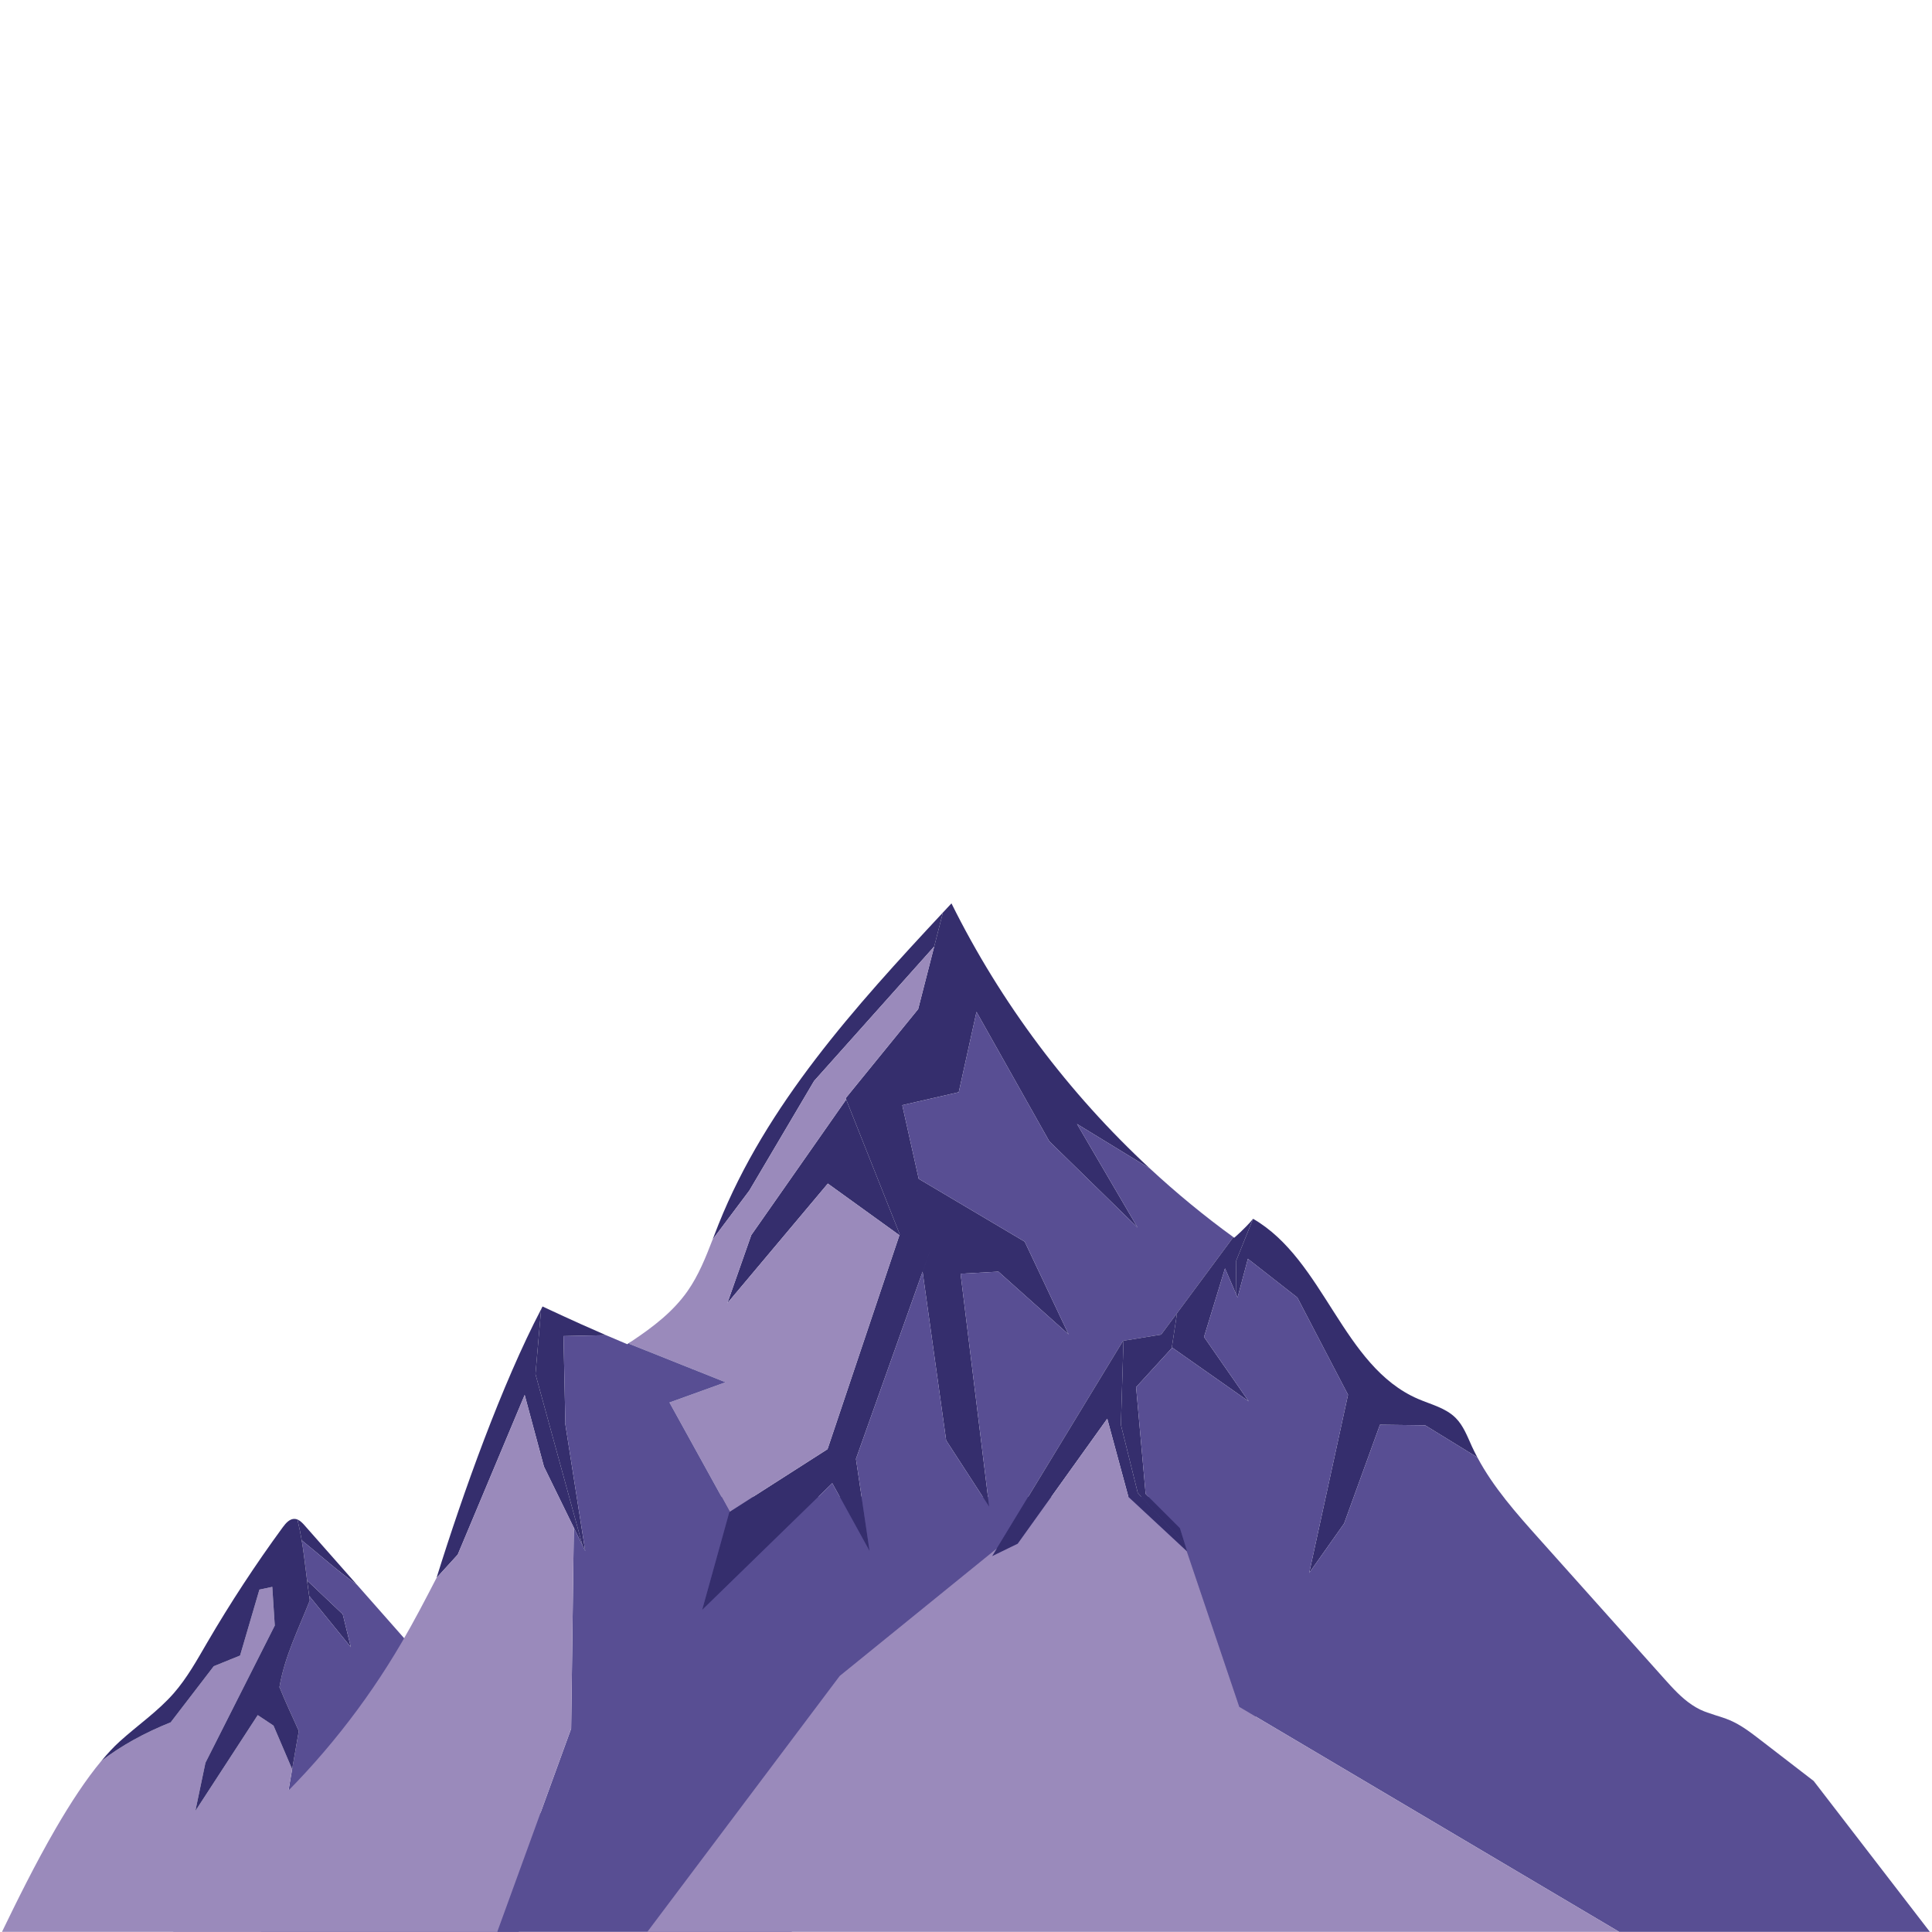
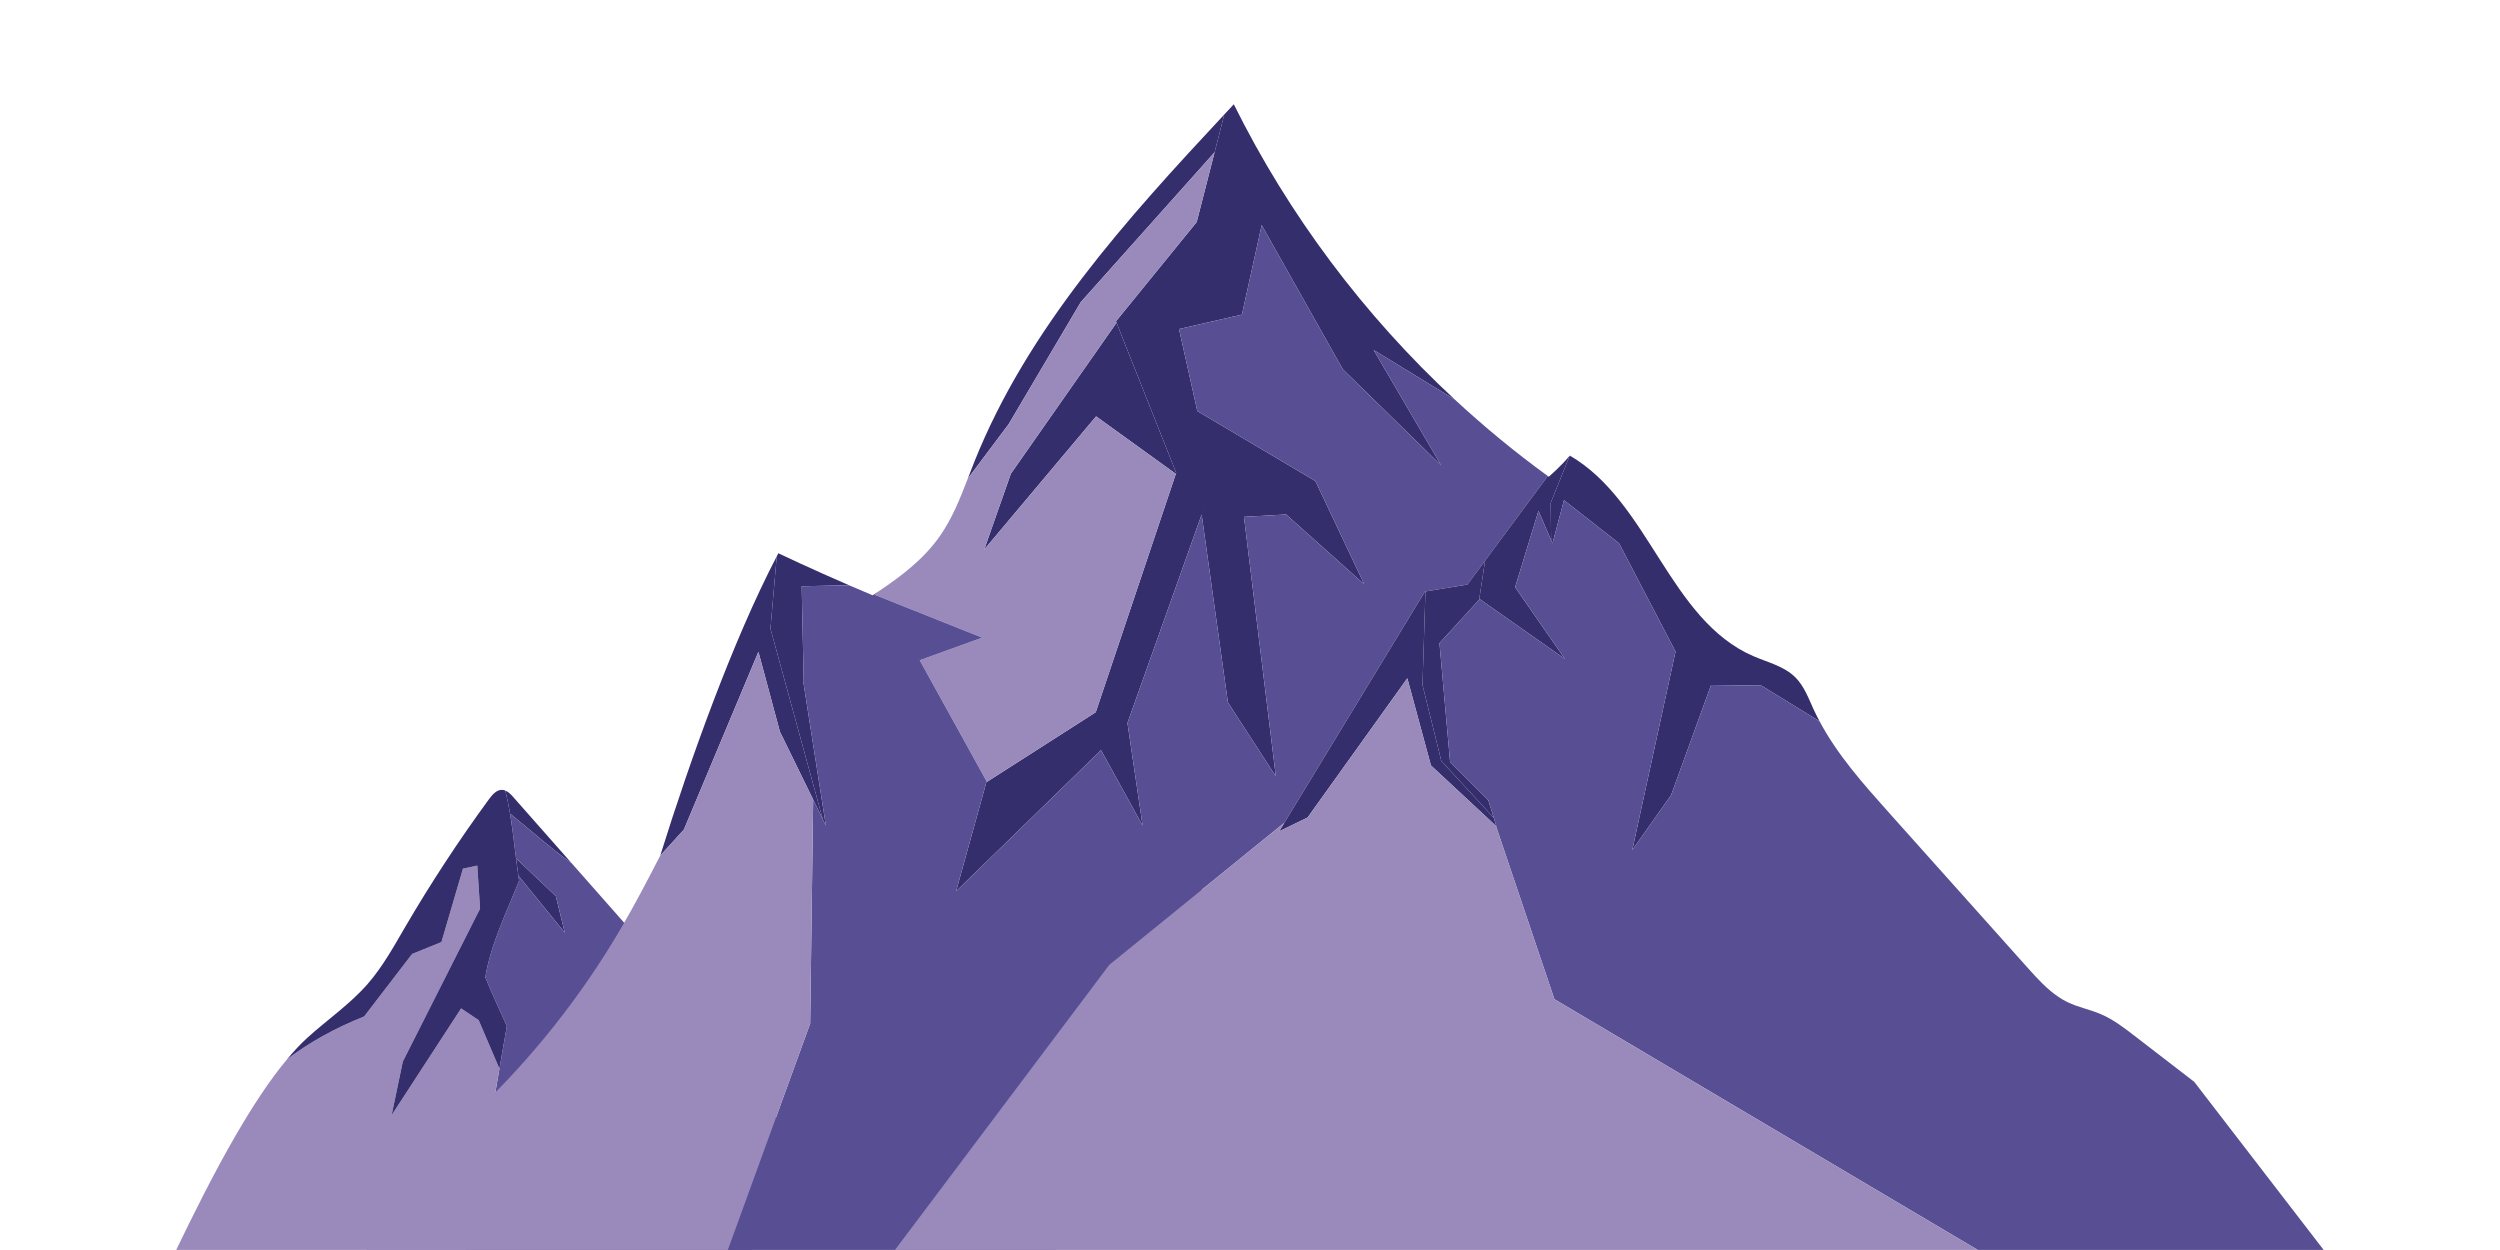
- <svg xmlns="http://www.w3.org/2000/svg" width="1080" zoomAndPan="magnify" viewBox="0 0 810 810" height="1080" preserveAspectRatio="xMidYMid meet" version="1.0">
+ <svg xmlns="http://www.w3.org/2000/svg" width="1080" zoomAndPan="magnify" viewBox="0 0 810 405" height="540" preserveAspectRatio="xMidYMid meet" version="1.0">
  <defs>
-     <clipPath id="dad03b1e1a">
-       <path d="M 283.5 627.508 L 526.5 627.508 L 526.5 777.797 L 283.5 777.797 Z M 283.5 627.508 " clip-rule="nonzero" />
+     <clipPath id="c0e58003b5">
+       <path d="M 327.324 288.328 L 482.676 288.328 L 482.676 384.41 L 327.324 384.41 Z M 327.324 288.328 " clip-rule="nonzero" />
    </clipPath>
-     <clipPath id="79b9d3cd4b">
-       <path d="M 109 645 L 237 645 L 237 809.926 L 109 809.926 Z M 109 645 " clip-rule="nonzero" />
+     <clipPath id="22c2e8b62b">
+       <path d="M 150 263 L 261 263 L 261 404.973 L 150 404.973 Z M 150 263 " clip-rule="nonzero" />
    </clipPath>
-     <clipPath id="a017390dbd">
-       <path d="M 0 665 L 123 665 L 123 809.926 L 0 809.926 Z M 0 665 " clip-rule="nonzero" />
+     <clipPath id="19949facdd">
+       <path d="M 57 280 L 162 280 L 162 404.973 L 57 404.973 Z M 57 280 " clip-rule="nonzero" />
    </clipPath>
-     <clipPath id="55f7464124">
-       <path d="M 294 378.676 L 483 378.676 L 483 675 L 294 675 Z M 294 378.676 " clip-rule="nonzero" />
+     <clipPath id="071c8031f5">
+       <path d="M 309 33.723 L 472 33.723 L 472 289 L 309 289 Z M 309 33.723 " clip-rule="nonzero" />
    </clipPath>
-     <clipPath id="07460b169c">
-       <path d="M 208 424 L 518 424 L 518 809.926 L 208 809.926 Z M 208 424 " clip-rule="nonzero" />
+     <clipPath id="c92f28313f">
+       <path d="M 235 72 L 502 72 L 502 404.973 L 235 404.973 Z M 235 72 " clip-rule="nonzero" />
    </clipPath>
-     <clipPath id="3555e8ef4e">
-       <path d="M 72 584 L 241 584 L 241 809.926 L 72 809.926 Z M 72 584 " clip-rule="nonzero" />
+     <clipPath id="2ea2b9d16f">
+       <path d="M 118 211 L 264 211 L 264 404.973 L 118 404.973 Z M 118 211 " clip-rule="nonzero" />
    </clipPath>
-     <clipPath id="417ff02199">
-       <path d="M 476 527 L 810 527 L 810 809.926 L 476 809.926 Z M 476 527 " clip-rule="nonzero" />
+     <clipPath id="516771e331">
+       <path d="M 466 162 L 753 162 L 753 404.973 L 466 404.973 Z M 466 162 " clip-rule="nonzero" />
    </clipPath>
-     <clipPath id="fab6a17641">
-       <path d="M 271 594 L 680 594 L 680 809.926 L 271 809.926 Z M 271 594 " clip-rule="nonzero" />
+     <clipPath id="0bd33dedac">
+       <path d="M 289 219 L 641 219 L 641 404.973 L 289 404.973 Z M 289 219 " clip-rule="nonzero" />
    </clipPath>
  </defs>
-   <g clip-path="url(#dad03b1e1a)">
-     <path fill="#433c80" d="M 283.5 627.508 L 526.547 627.508 L 526.547 777.797 L 283.5 777.797 Z M 283.5 627.508 " fill-opacity="1" fill-rule="nonzero" />
+   <g clip-path="url(#c0e58003b5)">
+     <path fill="#433c80" d="M 327.324 288.328 L 482.707 288.328 L 482.707 384.41 L 327.324 384.41 Z M 327.324 288.328 " fill-opacity="1" fill-rule="nonzero" />
  </g>
-   <path fill="#352e6d" d="M 149.68 664.434 C 142.359 656.133 135.035 647.832 127.707 639.531 C 126.852 638.559 125.875 637.539 124.703 637.07 C 125.41 640.008 126.012 642.902 126.484 645.754 C 134.473 652.227 141.617 658.652 149.68 664.434 " fill-opacity="1" fill-rule="nonzero" />
-   <path fill="#433c80" d="M 117.109 707.582 C 117.125 707.488 117.148 707.402 117.168 707.309 C 117.141 707.266 117.125 707.223 117.109 707.172 L 117.109 707.582 " fill-opacity="1" fill-rule="nonzero" />
-   <path fill="#352e6d" d="M 143.703 676.773 L 128.746 662.602 C 129.012 664.723 129.312 666.902 129.629 669.102 L 147.086 690.57 L 143.703 676.773 " fill-opacity="1" fill-rule="nonzero" />
-   <g clip-path="url(#79b9d3cd4b)">
-     <path fill="#584e93" d="M 222.016 751.305 C 214.605 738.051 204.477 726.551 194.43 715.16 C 184.078 703.426 173.734 691.699 163.387 679.969 C 158.812 674.789 154.246 669.613 149.68 664.434 C 141.617 658.652 134.473 652.227 126.484 645.754 C 127.234 650.223 127.77 654.676 128.324 659.195 C 128.461 660.332 128.598 661.449 128.746 662.602 L 143.703 676.773 L 146.988 690.145 L 147.086 690.57 L 129.629 669.102 C 129.719 669.734 129.789 670.348 129.887 671 C 125.031 683.277 119.363 694.434 117.168 707.309 C 119.695 713.676 122.641 719.738 125.277 725.711 C 123.473 735.891 121.758 746.066 119.98 756.242 C 116.852 774.184 113.543 792.117 109.242 810.055 L 217.41 810.055 C 223.59 798.391 227.039 784.219 236.957 775.48 C 230.305 768.684 226.656 759.605 222.016 751.305 " fill-opacity="1" fill-rule="nonzero" />
+   <path fill="#352e6d" d="M 185.223 279.699 C 178.922 272.555 172.617 265.41 166.309 258.266 C 165.57 257.426 164.734 256.551 163.723 256.145 C 164.336 258.676 164.848 261.164 165.258 263.621 C 172.133 269.191 178.285 274.723 185.223 279.699 " fill-opacity="1" fill-rule="nonzero" />
+   <path fill="#433c80" d="M 157.188 316.84 C 157.199 316.762 157.223 316.688 157.238 316.605 C 157.215 316.57 157.199 316.531 157.188 316.488 L 157.188 316.84 " fill-opacity="1" fill-rule="nonzero" />
+   <path fill="#352e6d" d="M 180.082 290.32 L 167.203 278.121 C 167.43 279.949 167.691 281.824 167.961 283.719 L 182.992 302.199 L 180.082 290.32 " fill-opacity="1" fill-rule="nonzero" />
+   <g clip-path="url(#22c2e8b62b)">
+     <path fill="#584e93" d="M 247.488 354.477 C 241.109 343.066 232.391 333.172 223.742 323.363 C 214.832 313.266 205.93 303.172 197.02 293.07 C 193.086 288.613 189.152 284.156 185.223 279.699 C 178.285 274.723 172.133 269.191 165.258 263.621 C 165.902 267.465 166.363 271.301 166.84 275.191 C 166.957 276.168 167.074 277.129 167.203 278.121 L 180.082 290.32 L 182.906 301.832 L 182.992 302.199 L 167.961 283.719 C 168.043 284.266 168.102 284.789 168.188 285.352 C 164.004 295.918 159.129 305.523 157.238 316.605 C 159.414 322.09 161.949 327.305 164.219 332.449 C 162.668 341.207 161.188 349.969 159.66 358.727 C 156.965 374.172 154.117 389.609 150.414 405.047 L 243.527 405.047 C 248.844 395.008 251.812 382.809 260.352 375.285 C 254.625 369.438 251.484 361.625 247.488 354.477 " fill-opacity="1" fill-rule="nonzero" />
  </g>
-   <g clip-path="url(#a017390dbd)">
-     <path fill="#9a8abb" d="M 114.668 723.473 L 108.062 719.07 L 81.902 759.262 L 83.391 752.145 L 86.129 739.051 L 104.43 702.84 L 115.199 681.523 L 114.156 665.297 L 108.762 666.453 L 100.656 694.094 L 89.621 698.57 L 89.023 699.348 L 71.57 722.09 C 60.547 726.516 51.012 731.766 42.547 738.215 C 36.016 746.027 29.531 755.988 23.449 766.449 C 14.676 781.559 6.746 797.723 0.777 810.055 L 109.242 810.055 C 113.543 792.117 116.852 774.184 119.98 756.242 C 120.82 751.418 121.652 746.59 122.488 741.758 L 114.668 723.473 " fill-opacity="1" fill-rule="nonzero" />
+   <g clip-path="url(#19949facdd)">
+     <path fill="#9a8abb" d="M 155.086 330.52 L 149.402 326.73 L 126.883 361.324 L 128.16 355.199 L 130.52 343.93 L 146.273 312.762 L 155.543 294.41 L 154.645 280.445 L 150 281.438 L 143.027 305.23 L 133.527 309.082 L 133.012 309.754 L 117.988 329.328 C 108.5 333.137 100.293 337.66 93.004 343.211 C 87.383 349.938 81.801 358.512 76.566 367.516 C 69.012 380.52 62.188 394.434 57.051 405.047 L 150.414 405.047 C 154.117 389.609 156.965 374.172 159.66 358.727 C 160.383 354.574 161.098 350.418 161.816 346.262 L 155.086 330.52 " fill-opacity="1" fill-rule="nonzero" />
  </g>
-   <path fill="#352e6d" d="M 117.109 707.582 L 117.109 707.172 C 117.125 707.223 117.141 707.266 117.168 707.309 C 119.363 694.434 125.031 683.277 129.887 671 C 128.527 662.156 127.863 654.043 126.484 645.754 C 126.012 642.902 125.41 640.008 124.703 637.07 C 124.355 636.934 124 636.828 123.617 636.805 C 121.473 636.664 119.828 638.574 118.555 640.305 C 107.137 655.898 96.527 672.086 86.789 688.781 C 82.543 696.07 78.422 703.512 72.875 709.871 C 66.188 717.523 57.684 723.316 50.156 730.145 C 47.633 732.434 45.082 735.18 42.547 738.215 C 51.012 731.766 60.547 726.516 71.57 722.09 L 89.023 699.348 L 89.621 698.57 L 100.656 694.094 L 108.762 666.453 L 114.156 665.297 L 115.199 681.523 L 86.129 739.051 L 81.902 759.262 L 108.062 719.07 L 114.668 723.473 L 122.488 741.758 C 123.406 736.414 124.332 731.062 125.277 725.711 C 122.641 719.738 119.695 713.676 117.168 707.309 C 117.148 707.402 117.125 707.488 117.109 707.582 " fill-opacity="1" fill-rule="nonzero" />
-   <path fill="#433c80" d="M 193.898 649.578 L 193.418 650.109 L 193.898 649.574 Z M 193.898 649.578 " fill-opacity="1" fill-rule="nonzero" />
-   <g clip-path="url(#55f7464124)">
-     <path fill="#352e6d" d="M 409.398 424.23 L 439.918 478.484 L 476.941 514.664 L 451.539 471.238 L 482.129 489.926 C 447.984 458.289 419.582 420.453 398.906 378.746 C 397.707 380.023 396.52 381.305 395.32 382.586 L 384.941 423.074 L 354.551 460.434 L 377.219 517.465 L 346.949 607.57 L 305.777 633.914 L 294.379 674.965 L 348.93 621.844 L 364.578 650.27 L 358.871 611.637 L 391.141 520.969 L 386.805 533.164 L 396.684 603.887 L 414.719 631.707 L 402.727 534.027 L 418.594 533.145 L 448.02 559.457 L 429.621 520.574 L 385.176 494.234 L 378.281 463.344 L 401.961 457.914 L 409.398 424.23 " fill-opacity="1" fill-rule="nonzero" />
+   <path fill="#352e6d" d="M 157.188 316.84 L 157.188 316.488 C 157.199 316.531 157.215 316.57 157.238 316.605 C 159.129 305.523 164.004 295.918 168.188 285.352 C 167.016 277.742 166.441 270.754 165.258 263.621 C 164.848 261.164 164.336 258.676 163.723 256.145 C 163.426 256.027 163.117 255.938 162.789 255.918 C 160.945 255.797 159.527 257.441 158.434 258.93 C 148.605 272.355 139.473 286.289 131.09 300.66 C 127.434 306.934 123.887 313.34 119.109 318.812 C 113.355 325.398 106.035 330.387 99.555 336.262 C 97.383 338.234 95.188 340.598 93.004 343.211 C 100.293 337.66 108.5 333.137 117.988 329.328 L 133.012 309.754 L 133.527 309.082 L 143.027 305.23 L 150 281.438 L 154.645 280.445 L 155.543 294.41 L 130.52 343.93 L 126.883 361.324 L 149.402 326.73 L 155.086 330.52 L 161.816 346.262 C 162.609 341.66 163.406 337.055 164.219 332.449 C 161.949 327.305 159.414 322.09 157.238 316.605 C 157.223 316.688 157.199 316.762 157.188 316.84 " fill-opacity="1" fill-rule="nonzero" />
+   <path fill="#433c80" d="M 223.285 266.914 L 222.871 267.371 L 223.285 266.91 Z M 223.285 266.914 " fill-opacity="1" fill-rule="nonzero" />
+   <g clip-path="url(#071c8031f5)">
+     <path fill="#352e6d" d="M 408.785 72.938 L 435.055 119.637 L 466.922 150.781 L 445.059 113.402 L 471.391 129.488 C 441.996 102.254 417.551 69.684 399.754 33.785 C 398.723 34.883 397.699 35.988 396.668 37.09 L 387.73 71.941 L 361.574 104.098 L 381.086 153.191 L 355.027 230.754 L 319.59 253.43 L 309.777 288.766 L 356.734 243.039 L 370.207 267.508 L 365.293 234.254 L 393.07 156.207 L 389.336 166.707 L 397.84 227.582 L 413.363 251.527 L 403.043 167.449 L 416.699 166.691 L 442.031 189.336 L 426.191 155.867 L 387.934 133.195 L 382 106.605 L 402.383 101.934 L 408.785 72.938 " fill-opacity="1" fill-rule="nonzero" />
  </g>
-   <path fill="#352e6d" d="M 301.258 513.273 C 300.414 515.398 299.594 517.531 298.766 519.668 L 314.172 499.133 L 341.312 453.199 L 391.68 396.809 L 395.32 382.586 C 358.426 422.137 321.312 463.137 301.258 513.273 " fill-opacity="1" fill-rule="nonzero" />
-   <path fill="#352e6d" d="M 224.496 576.117 L 226.867 548.91 C 210.434 580.383 194.336 625.258 183.023 661.523 L 191.918 651.75 L 219.973 584.84 L 228.051 614.883 L 244.215 647.926 L 224.496 576.117 " fill-opacity="1" fill-rule="nonzero" />
-   <path fill="#352e6d" d="M 237.043 597.289 L 236.883 596.277 L 237.02 596.113 L 236.254 560.164 L 254.07 559.781 C 239.832 553.629 227.461 547.742 227.461 547.742 C 227.262 548.125 227.062 548.527 226.867 548.91 L 224.496 576.117 L 244.215 647.926 L 245.363 650.277 L 237.043 597.289 " fill-opacity="1" fill-rule="nonzero" />
-   <path fill="#352e6d" d="M 354.762 460.977 L 314.984 517.805 L 304.949 546.367 L 347.07 496.223 L 377.082 517.871 L 377.219 517.465 L 354.762 460.977 " fill-opacity="1" fill-rule="nonzero" />
-   <path fill="#9a8abb" d="M 391.68 396.809 L 341.312 453.199 L 314.172 499.133 L 298.766 519.668 C 295.863 527.184 292.883 534.684 288.281 541.262 C 282.207 549.934 273.84 556.312 264.969 562.234 L 263.773 563.395 L 304.211 579.52 L 280.684 588.004 L 305.969 633.793 L 344.641 609.043 L 346.949 607.57 L 377.082 517.871 L 347.07 496.223 L 304.949 546.367 L 314.984 517.805 L 354.762 460.977 L 354.551 460.434 L 384.941 423.074 L 391.68 396.809 " fill-opacity="1" fill-rule="nonzero" />
-   <g clip-path="url(#07460b169c)">
-     <path fill="#584e93" d="M 291.254 686.203 L 291.691 684.629 L 292.73 680.887 Z M 482.129 489.926 L 451.539 471.238 L 476.941 514.664 L 439.918 478.484 L 409.398 424.23 L 401.961 457.914 L 378.281 463.344 L 385.176 494.234 L 429.621 520.574 L 432.461 526.566 L 447 557.309 L 448.02 559.457 L 418.594 533.145 L 402.727 534.027 L 413.953 625.438 L 414.719 631.707 L 412.027 627.555 L 396.684 603.887 L 392.383 573.082 L 386.805 533.164 L 358.871 611.637 L 364.578 650.27 L 348.93 621.844 L 294.379 674.965 L 305.777 633.914 L 305.969 633.793 L 280.684 588.004 L 304.211 579.52 L 263.773 563.395 L 264.969 562.234 C 264.305 562.676 263.645 563.121 262.977 563.559 C 259.988 562.32 256.996 561.047 254.07 559.781 L 236.254 560.164 L 237.02 596.113 L 236.883 596.277 L 244.887 647.242 L 245.363 650.277 L 240.582 640.496 L 239.457 724.73 L 239.594 724.367 L 221.59 773.863 L 208.488 809.91 L 208.434 810.055 L 331.906 810.055 L 346.992 729.734 L 347.133 729 L 352.09 702.594 L 387.273 674.055 L 403.406 660.961 L 417.934 649.172 L 444.207 605.957 L 455.68 587.086 L 462.984 575.062 L 463.66 573.961 L 470.844 562.141 L 486.82 559.523 L 508.25 530.609 L 517.094 518.676 C 504.879 509.801 493.203 500.191 482.129 489.926 " fill-opacity="1" fill-rule="nonzero" />
+   <path fill="#352e6d" d="M 315.699 149.586 C 314.973 151.41 314.266 153.25 313.555 155.086 L 326.812 137.414 L 350.18 97.875 L 393.531 49.332 L 396.668 37.09 C 364.91 71.137 332.961 106.426 315.699 149.586 " fill-opacity="1" fill-rule="nonzero" />
+   <path fill="#352e6d" d="M 249.625 203.68 L 251.664 180.258 C 237.52 207.352 223.664 245.977 213.926 277.191 L 221.582 268.785 L 245.73 211.188 L 252.684 237.047 L 266.598 265.488 L 249.625 203.68 " fill-opacity="1" fill-rule="nonzero" />
+   <path fill="#352e6d" d="M 260.426 221.902 L 260.285 221.031 L 260.402 220.891 L 259.746 189.949 L 275.082 189.617 C 262.828 184.32 252.176 179.254 252.176 179.254 C 252.004 179.582 251.836 179.93 251.664 180.258 L 249.625 203.68 L 266.598 265.488 L 267.586 267.516 L 260.426 221.902 " fill-opacity="1" fill-rule="nonzero" />
+   <path fill="#352e6d" d="M 361.754 104.566 L 327.516 153.484 L 318.879 178.07 L 355.133 134.906 L 380.969 153.543 L 381.086 153.191 L 361.754 104.566 " fill-opacity="1" fill-rule="nonzero" />
+   <path fill="#9a8abb" d="M 393.531 49.332 L 350.18 97.875 L 326.812 137.414 L 313.555 155.086 C 311.059 161.559 308.492 168.012 304.527 173.676 C 299.301 181.141 292.098 186.633 284.465 191.727 L 283.434 192.727 L 318.238 206.605 L 297.988 213.91 L 319.754 253.324 L 353.043 232.023 L 355.027 230.754 L 380.969 153.543 L 355.133 134.906 L 318.879 178.07 L 327.516 153.484 L 361.754 104.566 L 361.574 104.098 L 387.73 71.941 L 393.531 49.332 " fill-opacity="1" fill-rule="nonzero" />
+   <g clip-path="url(#c92f28313f)">
+     <path fill="#584e93" d="M 307.09 298.438 L 307.465 297.082 L 308.359 293.863 Z M 471.391 129.488 L 445.059 113.402 L 466.922 150.781 L 435.055 119.637 L 408.785 72.938 L 402.383 101.934 L 382 106.605 L 387.934 133.195 L 426.191 155.867 L 428.637 161.027 L 441.152 187.488 L 442.031 189.336 L 416.699 166.691 L 403.043 167.449 L 412.707 246.133 L 413.363 251.527 L 411.047 247.953 L 397.84 227.582 L 394.137 201.066 L 389.336 166.707 L 365.293 234.254 L 370.207 267.508 L 356.734 243.039 L 309.777 288.766 L 319.59 253.43 L 319.754 253.324 L 297.988 213.91 L 318.238 206.605 L 283.434 192.727 L 284.465 191.727 C 283.891 192.109 283.32 192.492 282.746 192.871 C 280.176 191.801 277.602 190.707 275.082 189.617 L 259.746 189.949 L 260.402 220.891 L 260.285 221.031 L 267.176 264.902 L 267.586 267.516 L 263.469 259.094 L 262.504 331.602 L 262.617 331.289 L 247.121 373.895 L 235.844 404.926 L 235.797 405.047 L 342.082 405.047 L 355.066 335.91 L 355.188 335.277 L 359.453 312.547 L 389.738 287.984 L 403.625 276.711 L 416.133 266.562 L 438.746 229.367 L 448.621 213.121 L 454.914 202.773 L 455.492 201.82 L 461.676 191.648 L 475.43 189.395 L 493.875 164.508 L 501.484 154.23 C 490.973 146.594 480.922 138.32 471.391 129.488 " fill-opacity="1" fill-rule="nonzero" />
  </g>
-   <g clip-path="url(#3555e8ef4e)">
-     <path fill="#9a8abb" d="M 227.156 613.055 L 228.051 614.883 L 219.973 584.84 L 191.918 651.75 L 193.418 650.109 L 193.898 649.578 L 193.898 649.574 L 193.418 650.109 L 183.023 661.523 C 178.316 670.66 173.562 679.766 168.453 688.535 C 153.27 714.578 134.316 738.414 112.371 759.074 L 91.504 786.348 L 72.43 810.055 L 208.434 810.055 L 239.457 724.73 L 240.582 640.496 L 227.156 613.055 " fill-opacity="1" fill-rule="nonzero" />
+   <g clip-path="url(#2ea2b9d16f)">
+     <path fill="#9a8abb" d="M 251.914 235.477 L 252.684 237.047 L 245.73 211.188 L 221.582 268.785 L 222.871 267.371 L 223.285 266.914 L 223.285 266.91 L 222.871 267.371 L 213.926 277.191 C 209.871 285.062 205.781 292.898 201.383 300.445 C 188.312 322.863 172 343.379 153.109 361.168 L 135.148 384.641 L 118.727 405.047 L 235.797 405.047 L 262.504 331.602 L 263.469 259.094 L 251.914 235.477 " fill-opacity="1" fill-rule="nonzero" />
  </g>
-   <path fill="#352e6d" d="M 477.02 625.918 L 496.773 647.363 L 494.703 640.691 L 480.316 626.312 L 476.316 581.57 L 491.246 565.246 L 493.484 550.527 L 486.82 559.523 L 471.035 562.109 L 469.934 597.336 L 477.02 625.918 " fill-opacity="1" fill-rule="nonzero" />
-   <path fill="#352e6d" d="M 477.02 625.918 L 469.934 597.336 L 471.035 562.109 L 470.844 562.141 L 415.957 652.43 L 426.68 647.215 L 464.219 594.805 L 473.102 627.609 L 497.762 650.535 L 496.773 647.363 L 477.02 625.918 " fill-opacity="1" fill-rule="nonzero" />
-   <path fill="#352e6d" d="M 513.586 531.777 L 518.352 542.816 L 518.18 528.801 L 525.352 511.008 C 521.941 515.133 517.445 518.938 517.445 518.938 C 517.328 518.852 517.211 518.762 517.094 518.676 L 493.484 550.527 L 491.246 565.246 L 491.469 565.004 L 523.535 587.531 L 504.793 560.531 L 513.586 531.777 " fill-opacity="1" fill-rule="nonzero" />
-   <path fill="#352e6d" d="M 617.109 606.434 C 615.191 602.219 613.547 597.715 610.266 594.441 C 606.062 590.258 599.945 588.84 594.496 586.488 C 562.738 572.77 555.305 528.32 525.367 510.984 C 525.363 510.992 525.355 510.996 525.352 511.008 L 518.18 528.801 L 518.352 542.816 L 518.855 543.988 L 523.184 527.766 L 543.914 543.988 L 565.168 584.754 L 548.883 659.465 L 563.516 638.754 L 578.555 597.324 L 597.508 597.566 L 619.398 611.012 C 618.602 609.508 617.82 607.988 617.109 606.434 " fill-opacity="1" fill-rule="nonzero" />
-   <g clip-path="url(#417ff02199)">
-     <path fill="#584e93" d="M 760.402 746.691 C 752.941 740.938 745.473 735.191 738.012 729.441 C 733.988 726.34 729.914 723.211 725.246 721.219 C 721.168 719.48 716.738 718.645 712.742 716.727 C 711.555 716.152 710.438 715.48 709.348 714.758 C 704.992 711.844 701.355 707.844 697.832 703.906 C 684.453 688.949 671.078 673.988 657.707 659.035 C 653.559 654.395 649.41 649.766 645.27 645.125 C 635.734 634.465 626.094 623.598 619.398 611.012 L 597.508 597.566 L 578.555 597.324 L 563.516 638.754 L 550.078 657.777 L 548.883 659.465 L 559.492 610.82 L 560.727 605.164 L 565.168 584.754 L 556.227 567.598 L 543.914 543.988 L 542.074 542.547 L 523.184 527.766 L 518.855 543.988 L 513.586 531.777 L 504.793 560.531 L 523.535 587.531 L 522.703 586.949 L 491.469 565.004 L 491.289 565.203 L 476.316 581.57 L 480.316 626.312 L 494.703 640.691 L 497.273 648.969 L 497.762 650.535 L 497.555 650.34 L 519.578 715.598 L 679.055 810.055 L 809.195 810.055 L 760.402 746.691 " fill-opacity="1" fill-rule="nonzero" />
+   <path fill="#352e6d" d="M 466.992 246.547 L 483.996 265.008 L 482.211 259.266 L 469.828 246.887 L 466.387 208.371 L 479.238 194.32 L 481.168 181.648 L 475.43 189.395 L 461.84 191.621 L 460.895 221.945 L 466.992 246.547 " fill-opacity="1" fill-rule="nonzero" />
+   <path fill="#352e6d" d="M 466.992 246.547 L 460.895 221.945 L 461.84 191.621 L 461.676 191.648 L 414.43 269.367 L 423.66 264.879 L 455.977 219.766 L 463.621 248 L 484.848 267.738 L 483.996 265.008 L 466.992 246.547 " fill-opacity="1" fill-rule="nonzero" />
+   <path fill="#352e6d" d="M 498.469 165.512 L 502.57 175.016 L 502.422 162.949 L 508.594 147.633 C 505.66 151.184 501.789 154.461 501.789 154.461 C 501.688 154.387 501.586 154.309 501.484 154.23 L 481.168 181.648 L 479.238 194.32 L 479.43 194.113 L 507.031 213.504 L 490.898 190.262 L 498.469 165.512 " fill-opacity="1" fill-rule="nonzero" />
+   <path fill="#352e6d" d="M 587.578 229.773 C 585.926 226.145 584.512 222.27 581.688 219.453 C 578.07 215.852 572.805 214.629 568.113 212.605 C 540.777 200.797 534.379 162.535 508.609 147.613 C 508.605 147.617 508.598 147.625 508.594 147.633 L 502.422 162.949 L 502.57 175.016 L 503.004 176.023 L 506.73 162.059 L 524.574 176.023 L 542.871 211.113 L 528.852 275.426 L 541.445 257.598 L 554.391 221.934 L 570.707 222.141 L 589.551 233.715 C 588.863 232.422 588.191 231.113 587.578 229.773 " fill-opacity="1" fill-rule="nonzero" />
+   <g clip-path="url(#516771e331)">
+     <path fill="#584e93" d="M 710.922 350.504 C 704.5 345.555 698.07 340.609 691.648 335.656 C 688.184 332.988 684.68 330.297 680.664 328.582 C 677.152 327.082 673.336 326.363 669.898 324.711 C 668.875 324.219 667.914 323.641 666.977 323.02 C 663.227 320.512 660.098 317.066 657.066 313.68 C 645.547 300.801 634.035 287.926 622.523 275.051 C 618.953 271.059 615.383 267.074 611.82 263.078 C 603.613 253.902 595.312 244.547 589.551 233.715 L 570.707 222.141 L 554.391 221.934 L 541.445 257.598 L 529.879 273.969 L 528.852 275.426 L 537.98 233.551 L 539.043 228.68 L 542.871 211.113 L 535.172 196.344 L 524.574 176.023 L 522.992 174.781 L 506.73 162.059 L 503.004 176.023 L 498.469 165.512 L 490.898 190.262 L 507.031 213.504 L 506.316 213.004 L 479.43 194.113 L 479.273 194.281 L 466.387 208.371 L 469.828 246.887 L 482.211 259.266 L 484.43 266.387 L 484.848 267.738 L 484.668 267.566 L 503.625 323.742 L 640.898 405.047 L 752.922 405.047 L 710.922 350.504 " fill-opacity="1" fill-rule="nonzero" />
  </g>
-   <g clip-path="url(#fab6a17641)">
-     <path fill="#9a8abb" d="M 519.578 715.598 L 497.555 650.34 L 495.441 648.375 L 473.102 627.609 L 472.984 627.164 L 464.219 594.805 L 426.68 647.215 L 415.957 652.43 L 417.934 649.172 L 352.09 702.594 L 271.309 810.055 L 679.055 810.055 L 519.578 715.598 " fill-opacity="1" fill-rule="nonzero" />
+   <g clip-path="url(#0bd33dedac)">
+     <path fill="#9a8abb" d="M 503.625 323.742 L 484.668 267.566 L 482.852 265.879 L 463.621 248 L 463.52 247.621 L 455.977 219.766 L 423.66 264.879 L 414.43 269.367 L 416.133 266.562 L 359.453 312.547 L 289.918 405.047 L 640.898 405.047 L 503.625 323.742 " fill-opacity="1" fill-rule="nonzero" />
  </g>
</svg>
